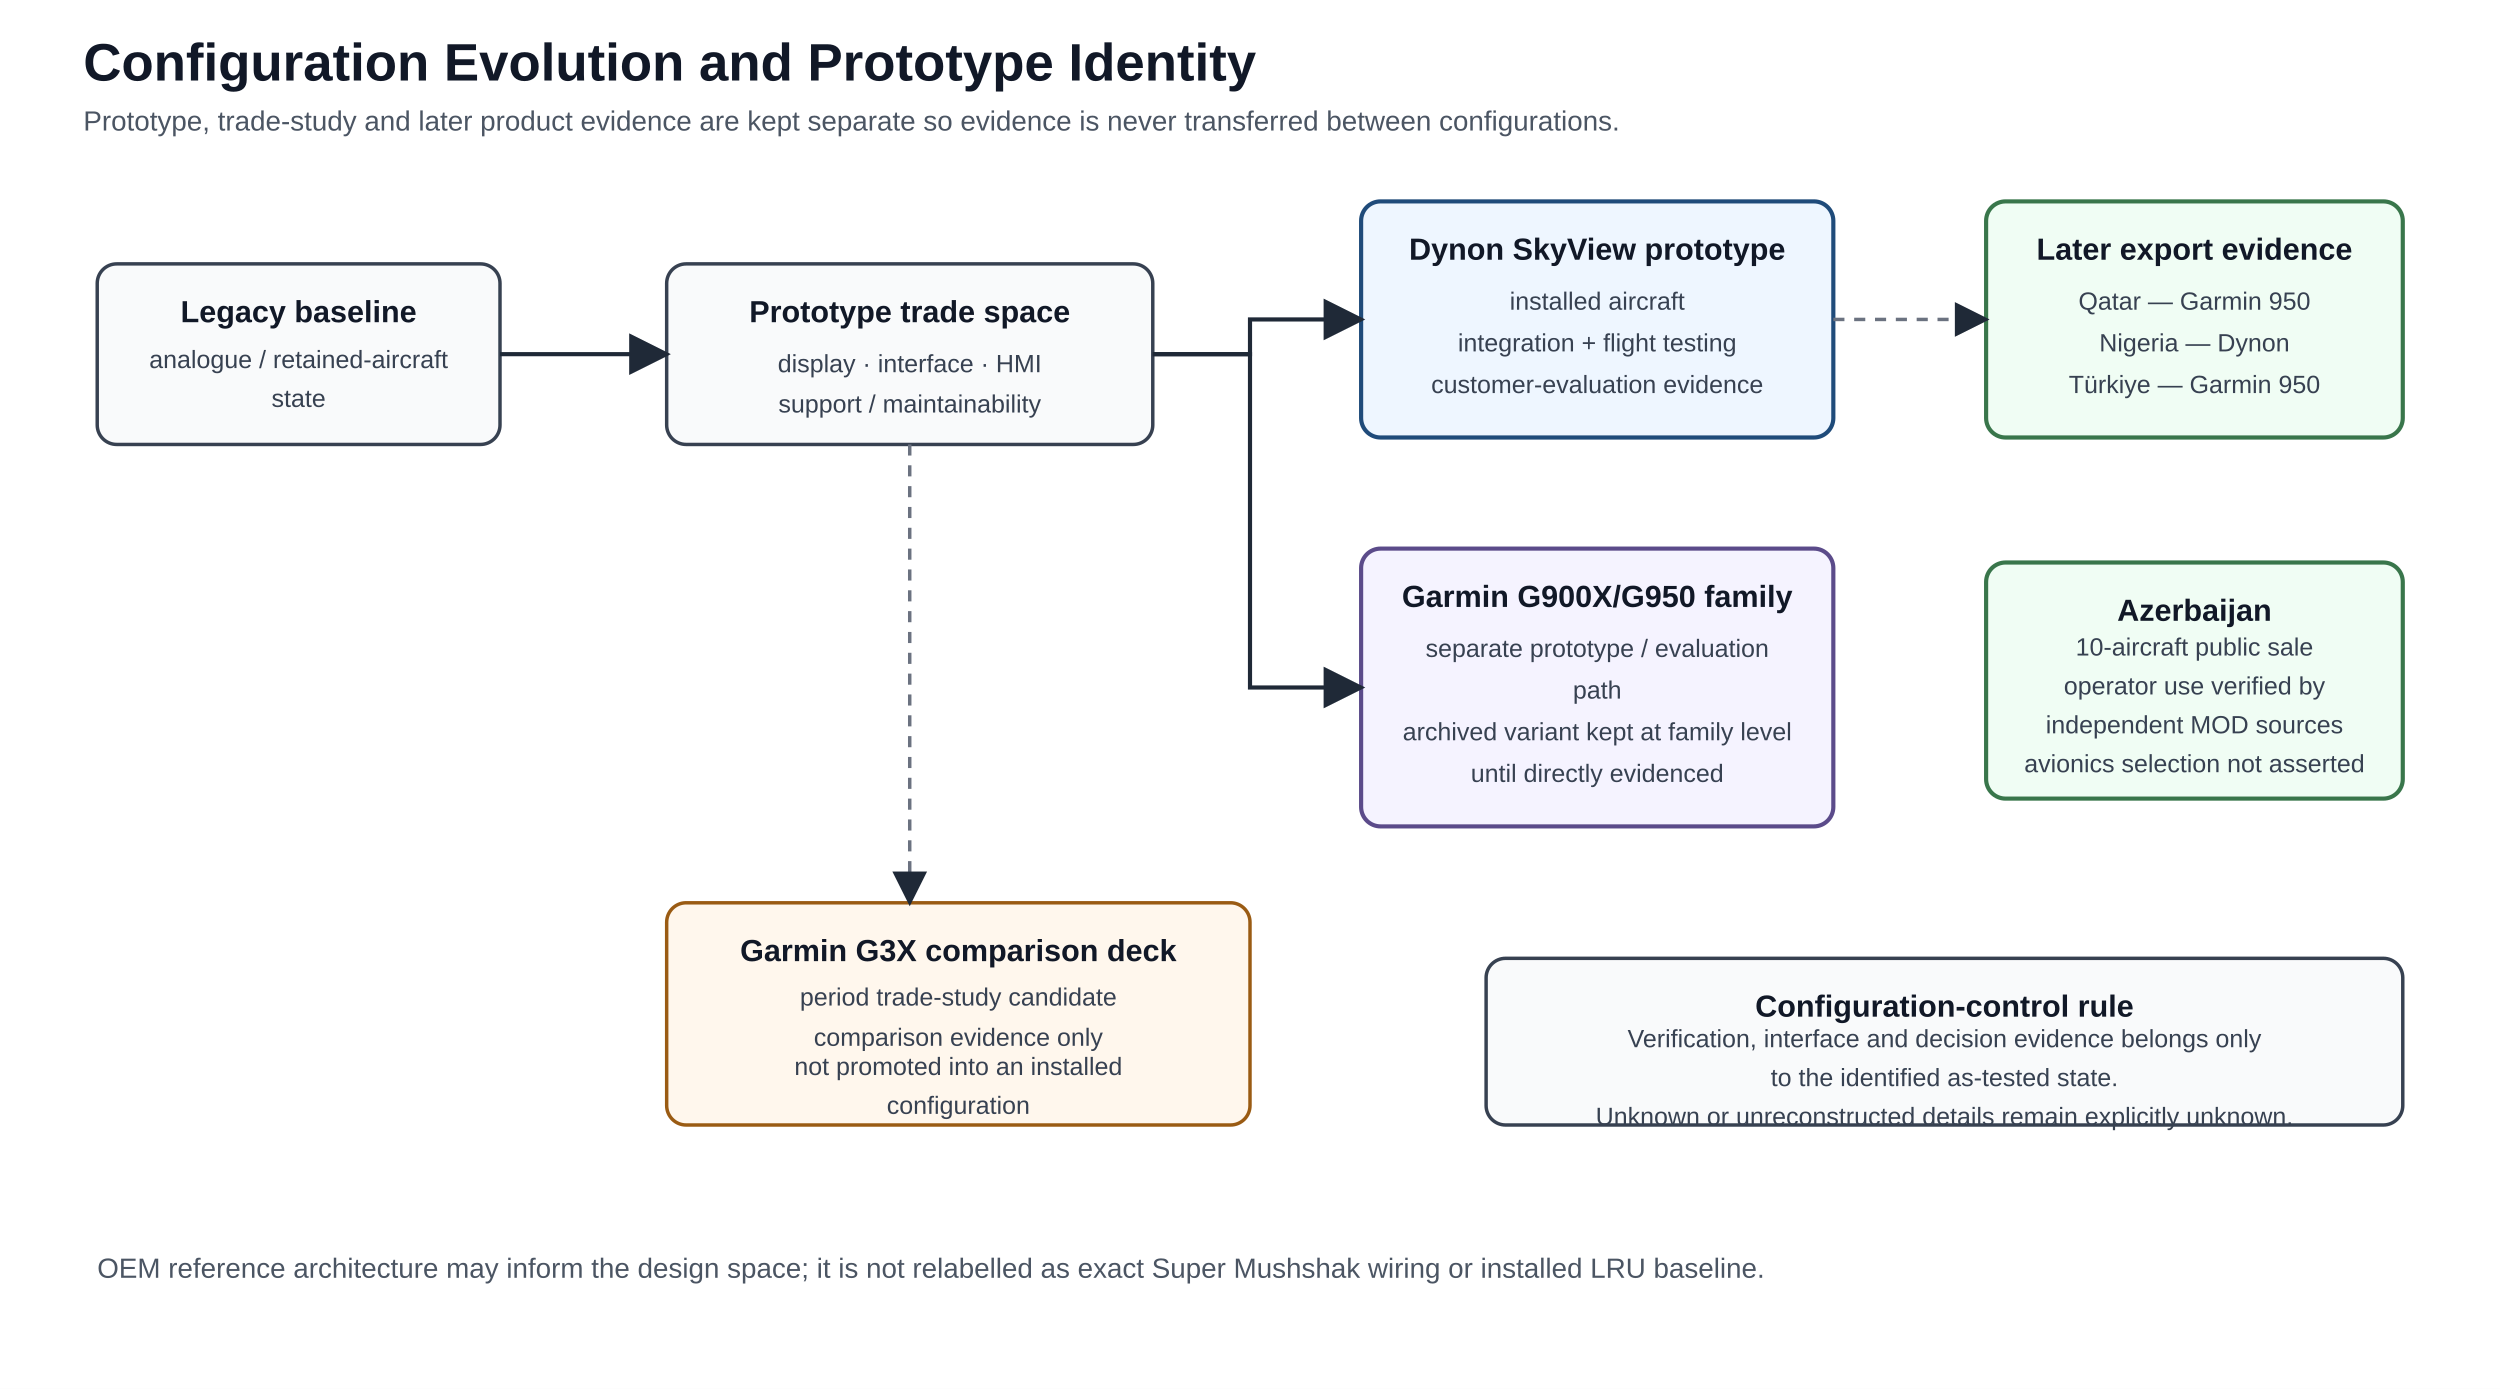
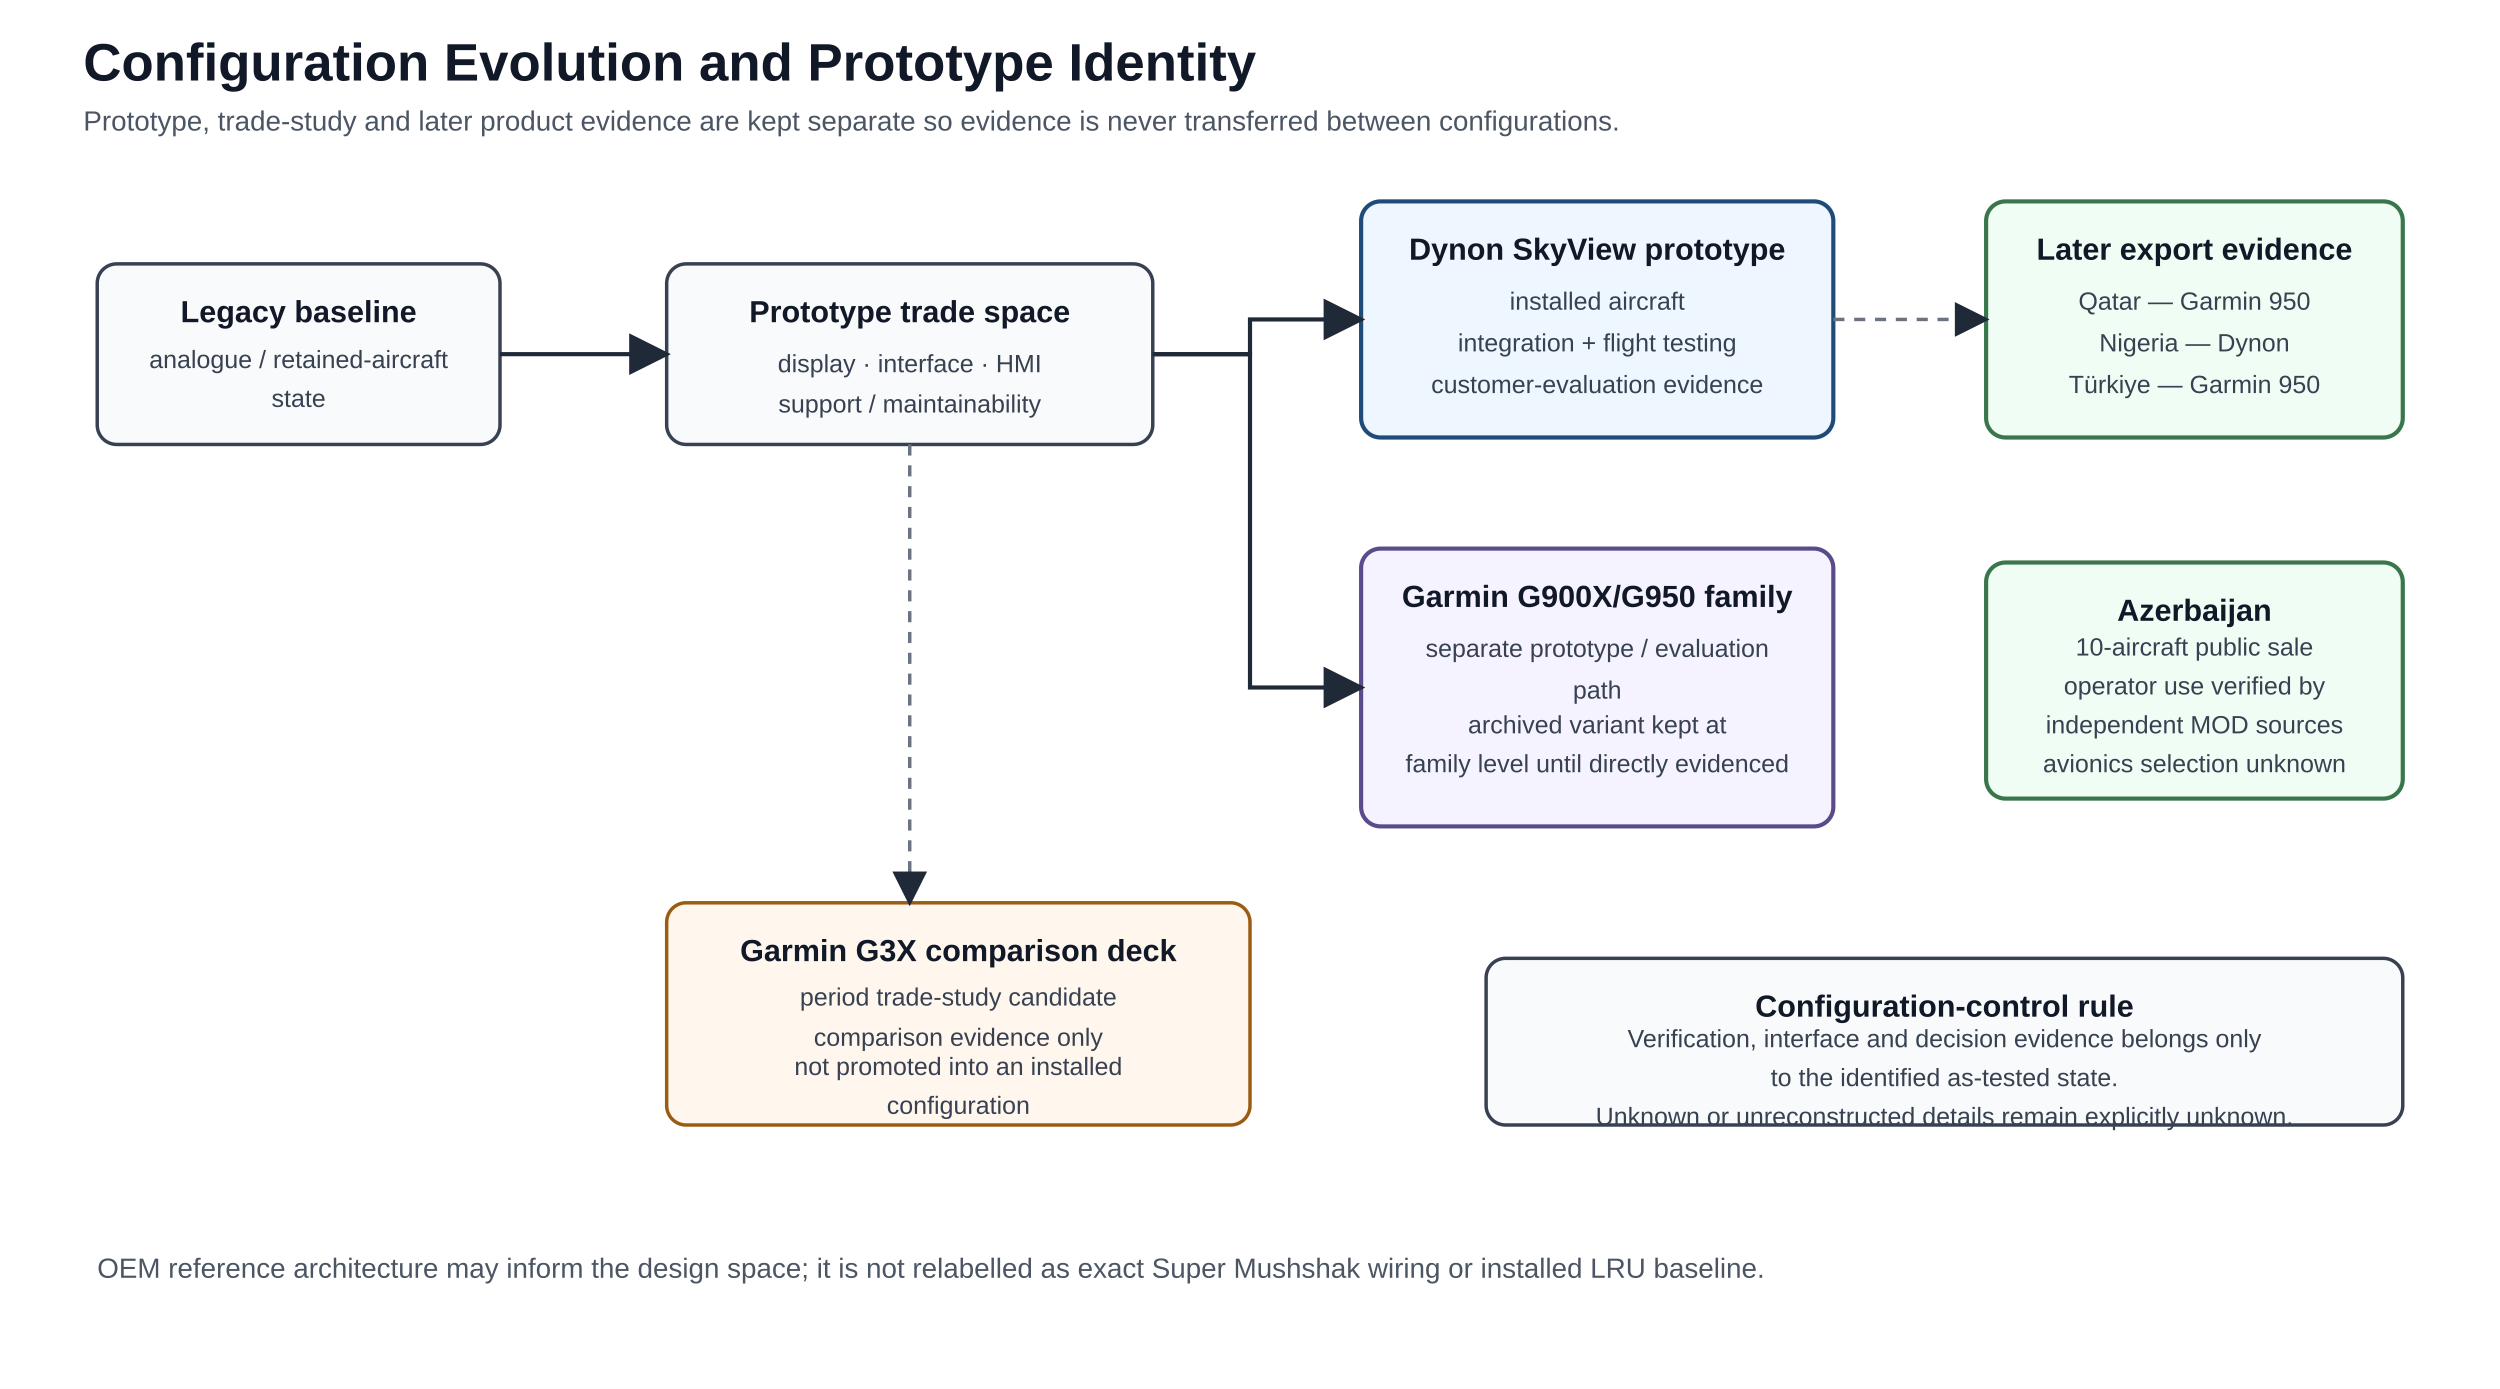
<svg xmlns="http://www.w3.org/2000/svg" width="1800" height="1000" viewBox="0 0 1800 1000">
  <defs>
    <marker id="arrow" markerWidth="10" markerHeight="10" refX="9" refY="5" orient="auto">
      <path d="M0,0 L10,5 L0,10 z" fill="#1f2937" />
    </marker>
    <style>
.ti{font:700 38px Arial,sans-serif;fill:#111827}.su{font:20px Arial,sans-serif;fill:#4b5563}.h{font:700 22px Arial,sans-serif;fill:#111827}.t{font:18px Arial,sans-serif;fill:#374151}
.b{fill:#f9fafb;stroke:#374151;stroke-width:2.5}.blue{fill:#eef6ff;stroke:#1f4b7a;stroke-width:3}.violet{fill:#f5f3ff;stroke:#5b4b8a;stroke-width:3}.green{fill:#f0fdf4;stroke:#39764b;stroke-width:3}.amber{fill:#fff7ed;stroke:#9a5b13;stroke-width:2.5}
.line{stroke:#1f2937;stroke-width:3;fill:none;marker-end:url(#arrow)}.dash{stroke:#6b7280;stroke-width:2.5;fill:none;stroke-dasharray:8 7;marker-end:url(#arrow)}
</style>
  </defs>
  <rect width="1800" height="1000" fill="white" />
  <text x="60" y="58" class="ti">Configuration Evolution and Prototype Identity</text>
  <text x="60" y="94" class="su">Prototype, trade-study and later product evidence are kept separate so evidence is never transferred between configurations.</text>
  <rect x="70" y="190" width="290" height="130" rx="14" class="b" />
  <text x="215" y="232" text-anchor="middle" class="h">Legacy baseline</text>
  <text x="215" y="265" text-anchor="middle" class="t">analogue / retained-aircraft</text>
  <text x="215" y="293" text-anchor="middle" class="t">state</text>
  <rect x="480" y="190" width="350" height="130" rx="14" class="b" />
  <text x="655" y="232" text-anchor="middle" class="h">Prototype trade space</text>
  <text x="655" y="268" text-anchor="middle" class="t">display · interface · HMI</text>
  <text x="655" y="297" text-anchor="middle" class="t">support / maintainability</text>
  <path d="M360 255 H480" class="line" />
  <rect x="980" y="145" width="340" height="170" rx="14" class="blue" />
  <text x="1150" y="187" text-anchor="middle" class="h">Dynon SkyView prototype</text>
  <text x="1150" y="223" text-anchor="middle" class="t">installed aircraft</text>
  <text x="1150" y="253" text-anchor="middle" class="t">integration + flight testing</text>
  <text x="1150" y="283" text-anchor="middle" class="t">customer-evaluation evidence</text>
  <rect x="980" y="395" width="340" height="200" rx="14" class="violet" />
  <text x="1150" y="437" text-anchor="middle" class="h">Garmin G900X/G950 family</text>
  <text x="1150" y="473" text-anchor="middle" class="t">separate prototype / evaluation</text>
  <text x="1150" y="503" text-anchor="middle" class="t">path</text>
-   <text x="1150" y="533" text-anchor="middle" class="t">archived variant kept at family level</text>
-   <text x="1150" y="563" text-anchor="middle" class="t">until directly evidenced</text>
+   <text x="1150" y="528" text-anchor="middle" class="t">archived variant kept at</text>
+   <text x="1150" y="556" text-anchor="middle" class="t">family level until directly evidenced</text>
  <path d="M830 255 H900 V230 H980" class="line" />
  <path d="M830 255 H900 V495 H980" class="line" />
  <rect x="480" y="650" width="420" height="160" rx="14" class="amber" />
  <text x="690" y="692" text-anchor="middle" class="h">Garmin G3X comparison deck</text>
  <text x="690" y="724" text-anchor="middle" class="t">period trade-study candidate</text>
  <text x="690" y="753" text-anchor="middle" class="t">comparison evidence only</text>
  <text x="690" y="774" text-anchor="middle" class="t">not promoted into an installed</text>
  <text x="690" y="802" text-anchor="middle" class="t">configuration</text>
  <path d="M655 320 V650" class="dash" />
  <rect x="1430" y="145" width="300" height="170" rx="14" class="green" />
  <text x="1580" y="187" text-anchor="middle" class="h">Later export evidence</text>
  <text x="1580" y="223" text-anchor="middle" class="t">Qatar — Garmin 950</text>
  <text x="1580" y="253" text-anchor="middle" class="t">Nigeria — Dynon</text>
  <text x="1580" y="283" text-anchor="middle" class="t">Türkiye — Garmin 950</text>
  <path d="M1320 230 H1430" class="dash" />
  <rect x="1430" y="405" width="300" height="170" rx="14" class="green" />
  <text x="1580" y="447" text-anchor="middle" class="h">Azerbaijan</text>
  <text x="1580" y="472" text-anchor="middle" class="t">10-aircraft public sale</text>
  <text x="1580" y="500" text-anchor="middle" class="t">operator use verified by</text>
  <text x="1580" y="528" text-anchor="middle" class="t">independent MOD sources</text>
-   <text x="1580" y="556" text-anchor="middle" class="t">avionics selection not asserted</text>
+   <text x="1580" y="556" text-anchor="middle" class="t">avionics selection unknown</text>
  <rect x="1070" y="690" width="660" height="120" rx="14" class="b" />
  <text x="1400" y="732" text-anchor="middle" class="h">Configuration-control rule</text>
  <text x="1400" y="754" text-anchor="middle" class="t">Verification, interface and decision evidence belongs only</text>
  <text x="1400" y="782" text-anchor="middle" class="t">to the identified as-tested state.</text>
  <text x="1400" y="810" text-anchor="middle" class="t">Unknown or unreconstructed details remain explicitly unknown.</text>
  <text x="70" y="920" class="su">OEM reference architecture may inform the design space; it is not relabelled as exact Super Mushshak wiring or installed LRU baseline.</text>
</svg>
